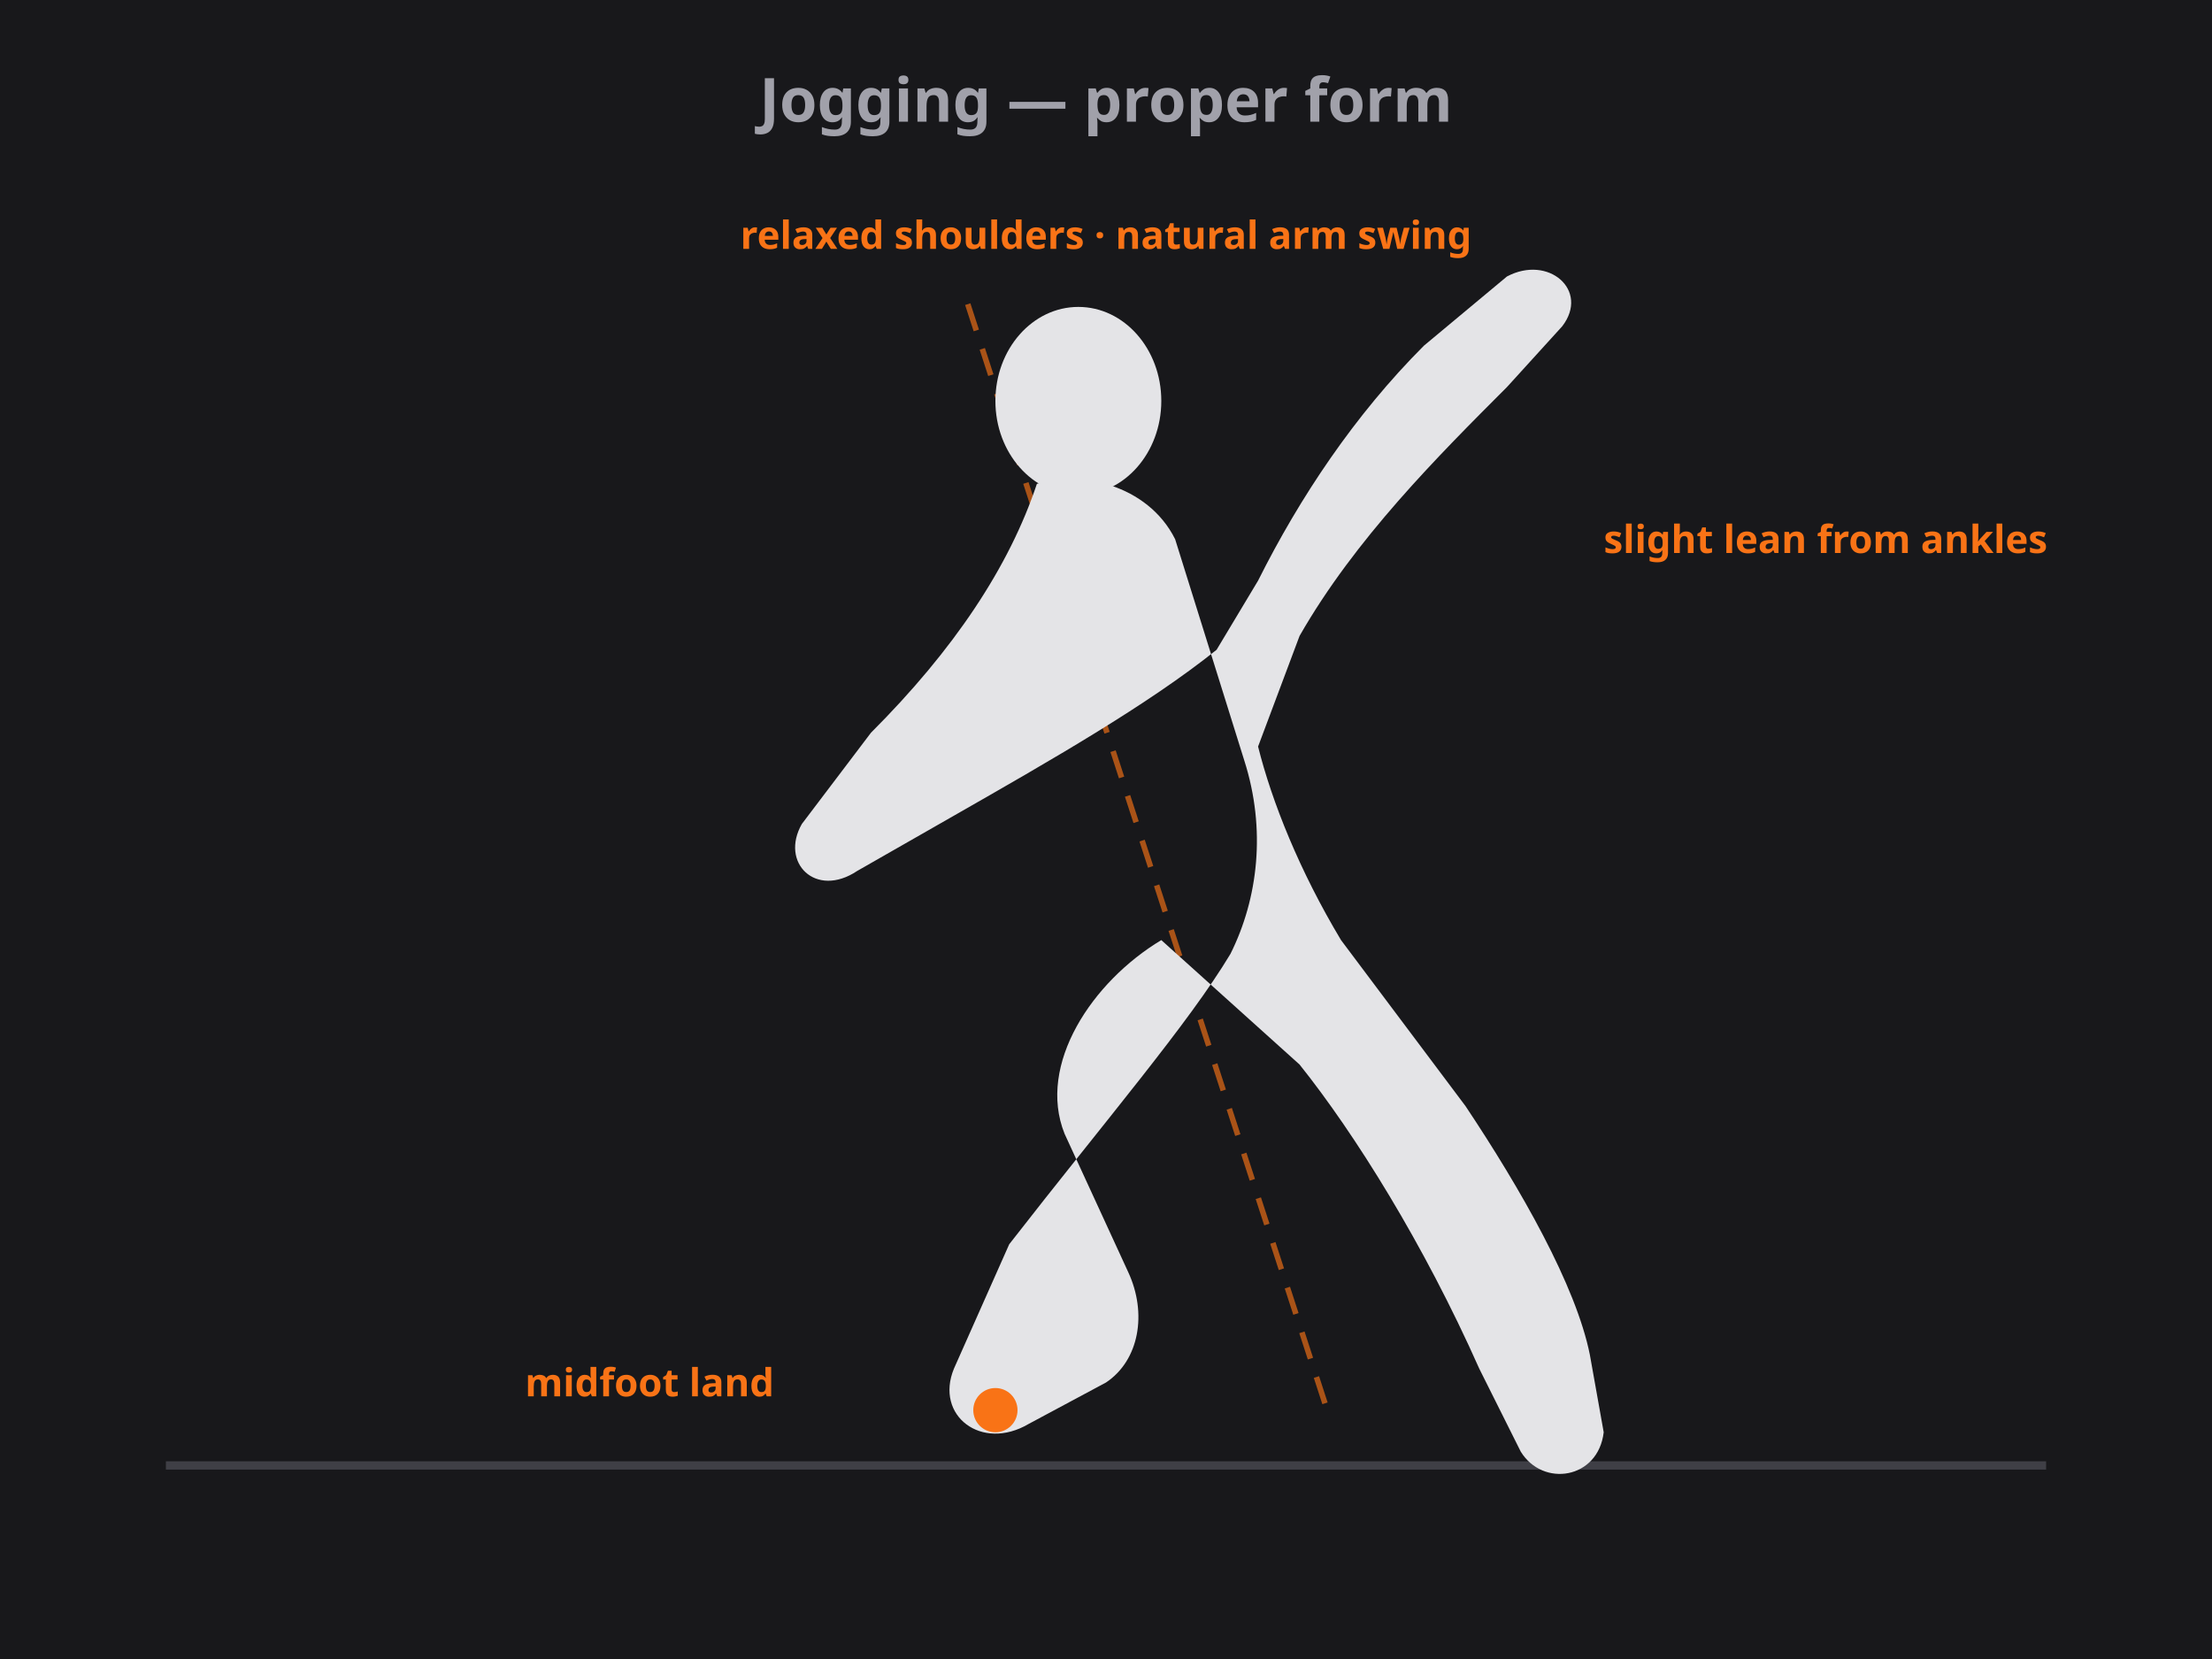
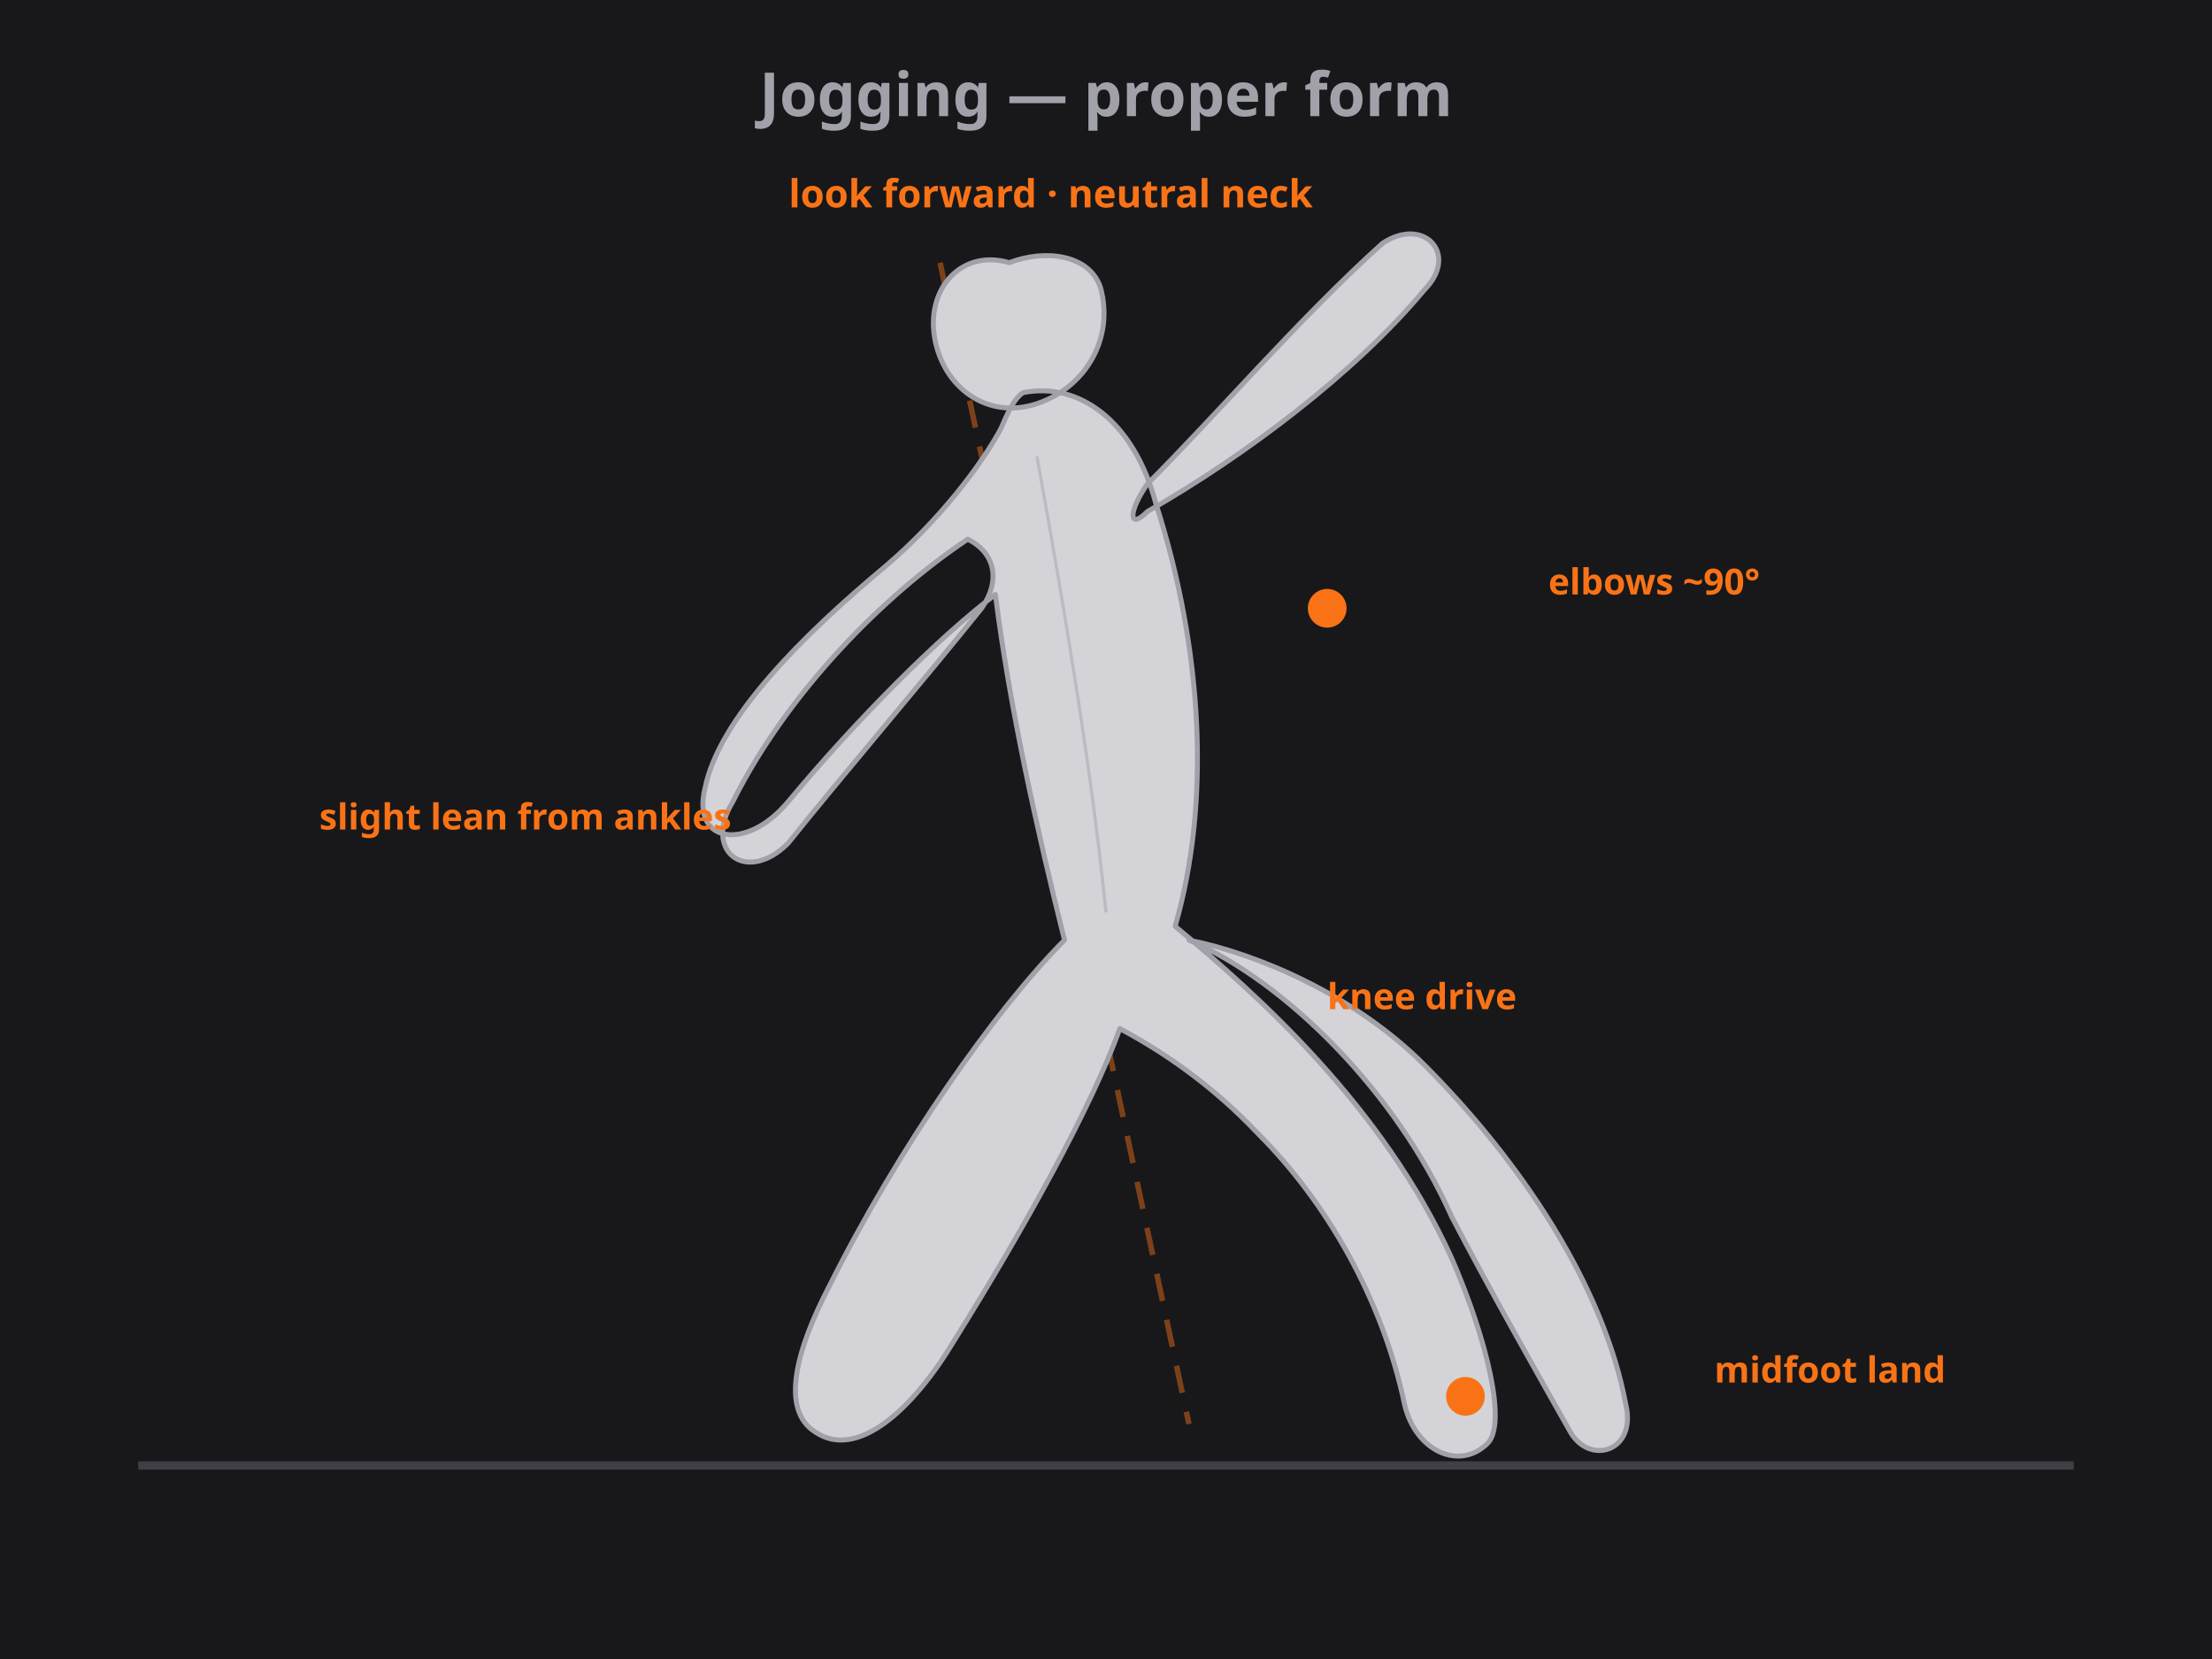
<svg xmlns="http://www.w3.org/2000/svg" viewBox="0 0 800 600" role="img" aria-label="Proper form for Jogging">
  <rect width="800" height="600" fill="#18181b" />
-   <text x="400" y="44" text-anchor="middle" fill="#a1a1aa" font-family="system-ui,sans-serif" font-size="22" font-weight="600">Jogging — proper form</text>
+   <text x="400" y="42" text-anchor="middle" fill="#a1a1aa" font-family="system-ui,sans-serif" font-size="22" font-weight="600">Jogging — proper form</text>
  <defs>
    <marker id="arr" markerWidth="10" markerHeight="10" refX="8" refY="3" orient="auto">
      <path d="M0,0 L8,3 L0,6 Z" fill="#f97316" />
    </marker>
  </defs>
-   <line x1="60" y1="530" x2="740" y2="530" stroke="#3f3f46" stroke-width="3" />
-   <line x1="350" y1="110" x2="480" y2="510" stroke="#f97316" stroke-width="2" stroke-dasharray="10 7" opacity="0.65" />
-   <g fill="#e4e4e7">
-     <ellipse cx="390" cy="145" rx="30" ry="34" />
-     <path d="M375 175       C390 170 415 175 425 195       L450 275       C458 300 455 325 445 345       C430 370 400 405 365 450       L345 495       C338 512 355 525 372 515       L400 500       C412 492 415 475 408 460       L385 410       C375 385 395 355 420 340       L470 385       C490 410 515 450 535 495       L550 525       C558 538 578 535 580 518       L575 490       C570 465 550 430 530 400       L485 340       C470 315 460 290 455 270       L470 230       C490 195 520 165 545 140       L565 118       C575 105 560 92 545 100       L515 125       C490 150 470 180 455 210       L440 235       C415 255 380 275 345 295       L310 315       C295 325 282 312 290 298       L315 265       C345 235 365 205 375 175 Z" />
-   </g>
-   <text x="400" y="90" text-anchor="middle" fill="#f97316" font-family="system-ui,sans-serif" font-size="14" font-weight="600">relaxed shoulders · natural arm swing</text>
-   <text x="580" y="200" fill="#f97316" font-family="system-ui,sans-serif" font-size="14" font-weight="600">slight lean from ankles</text>
-   <circle cx="360" cy="510" r="8" fill="#f97316" />
-   <text x="280" y="505" text-anchor="end" fill="#f97316" font-family="system-ui,sans-serif" font-size="14" font-weight="600">midfoot land</text>
+   <line x1="50" y1="530" x2="750" y2="530" stroke="#3f3f46" stroke-width="3" />
+   <line x1="340" y1="95" x2="430" y2="515" stroke="#f97316" stroke-width="2" stroke-dasharray="10 7" opacity="0.45" />
+   <path fill="#d4d4d8" stroke="#a1a1aa" stroke-width="1.8" stroke-linejoin="round" stroke-linecap="round" d=" M365 95 C348 90 335 104 338 122 C341 140 357 152 375 146 C393 140 403 122 398 104 C394 92 378 90 365 95Z M370 142 C390 138 410 152 418 182 C435 235 438 290 425 335 C455 360 500 400 525 455 C538 485 545 515 538 522 C528 532 512 525 508 508 C500 470 480 435 455 410 C438 392 420 380 405 372 C395 400 370 445 345 485 C330 510 310 528 295 518 C282 510 288 488 300 465 C325 415 360 365 385 340 C375 300 365 255 360 215 C340 230 310 260 285 290 C270 308 250 305 255 285 C260 260 290 230 320 205 C340 188 355 168 362 155 C365 148 367 144 370 142Z M415 185 C450 165 490 135 515 105 C528 92 515 78 500 88 C470 115 440 150 415 175 C408 185 408 192 415 185Z M350 195 C320 215 285 250 265 290 C254 308 270 320 285 305 C305 280 335 245 355 220 C362 210 360 200 350 195Z M430 340 C465 355 505 395 525 440 C538 465 555 495 568 518 C575 530 592 525 588 508 C580 465 550 420 515 385 C490 360 455 345 430 340Z " />
+   <path fill="none" stroke="#a1a1aa" stroke-width="1.15" opacity="0.5" d="M375 165 C385 220 395 280 400 330" />
+   <text x="380" y="75" text-anchor="middle" fill="#f97316" font-family="system-ui,sans-serif" font-size="14" font-weight="600">look forward · neutral neck</text>
+   <circle cx="480" cy="220" r="7" fill="#f97316" />
+   <text x="560" y="215" fill="#f97316" font-family="system-ui,sans-serif" font-size="13" font-weight="600">elbows ~90°</text>
+   <text x="190" y="300" text-anchor="middle" fill="#f97316" font-family="system-ui,sans-serif" font-size="13" font-weight="600">slight lean from ankles</text>
+   <circle cx="530" cy="505" r="7" fill="#f97316" />
+   <text x="620" y="500" fill="#f97316" font-family="system-ui,sans-serif" font-size="13" font-weight="600">midfoot land</text>
+   <text x="480" y="365" fill="#f97316" font-family="system-ui,sans-serif" font-size="13" font-weight="600">knee drive</text>
</svg>
